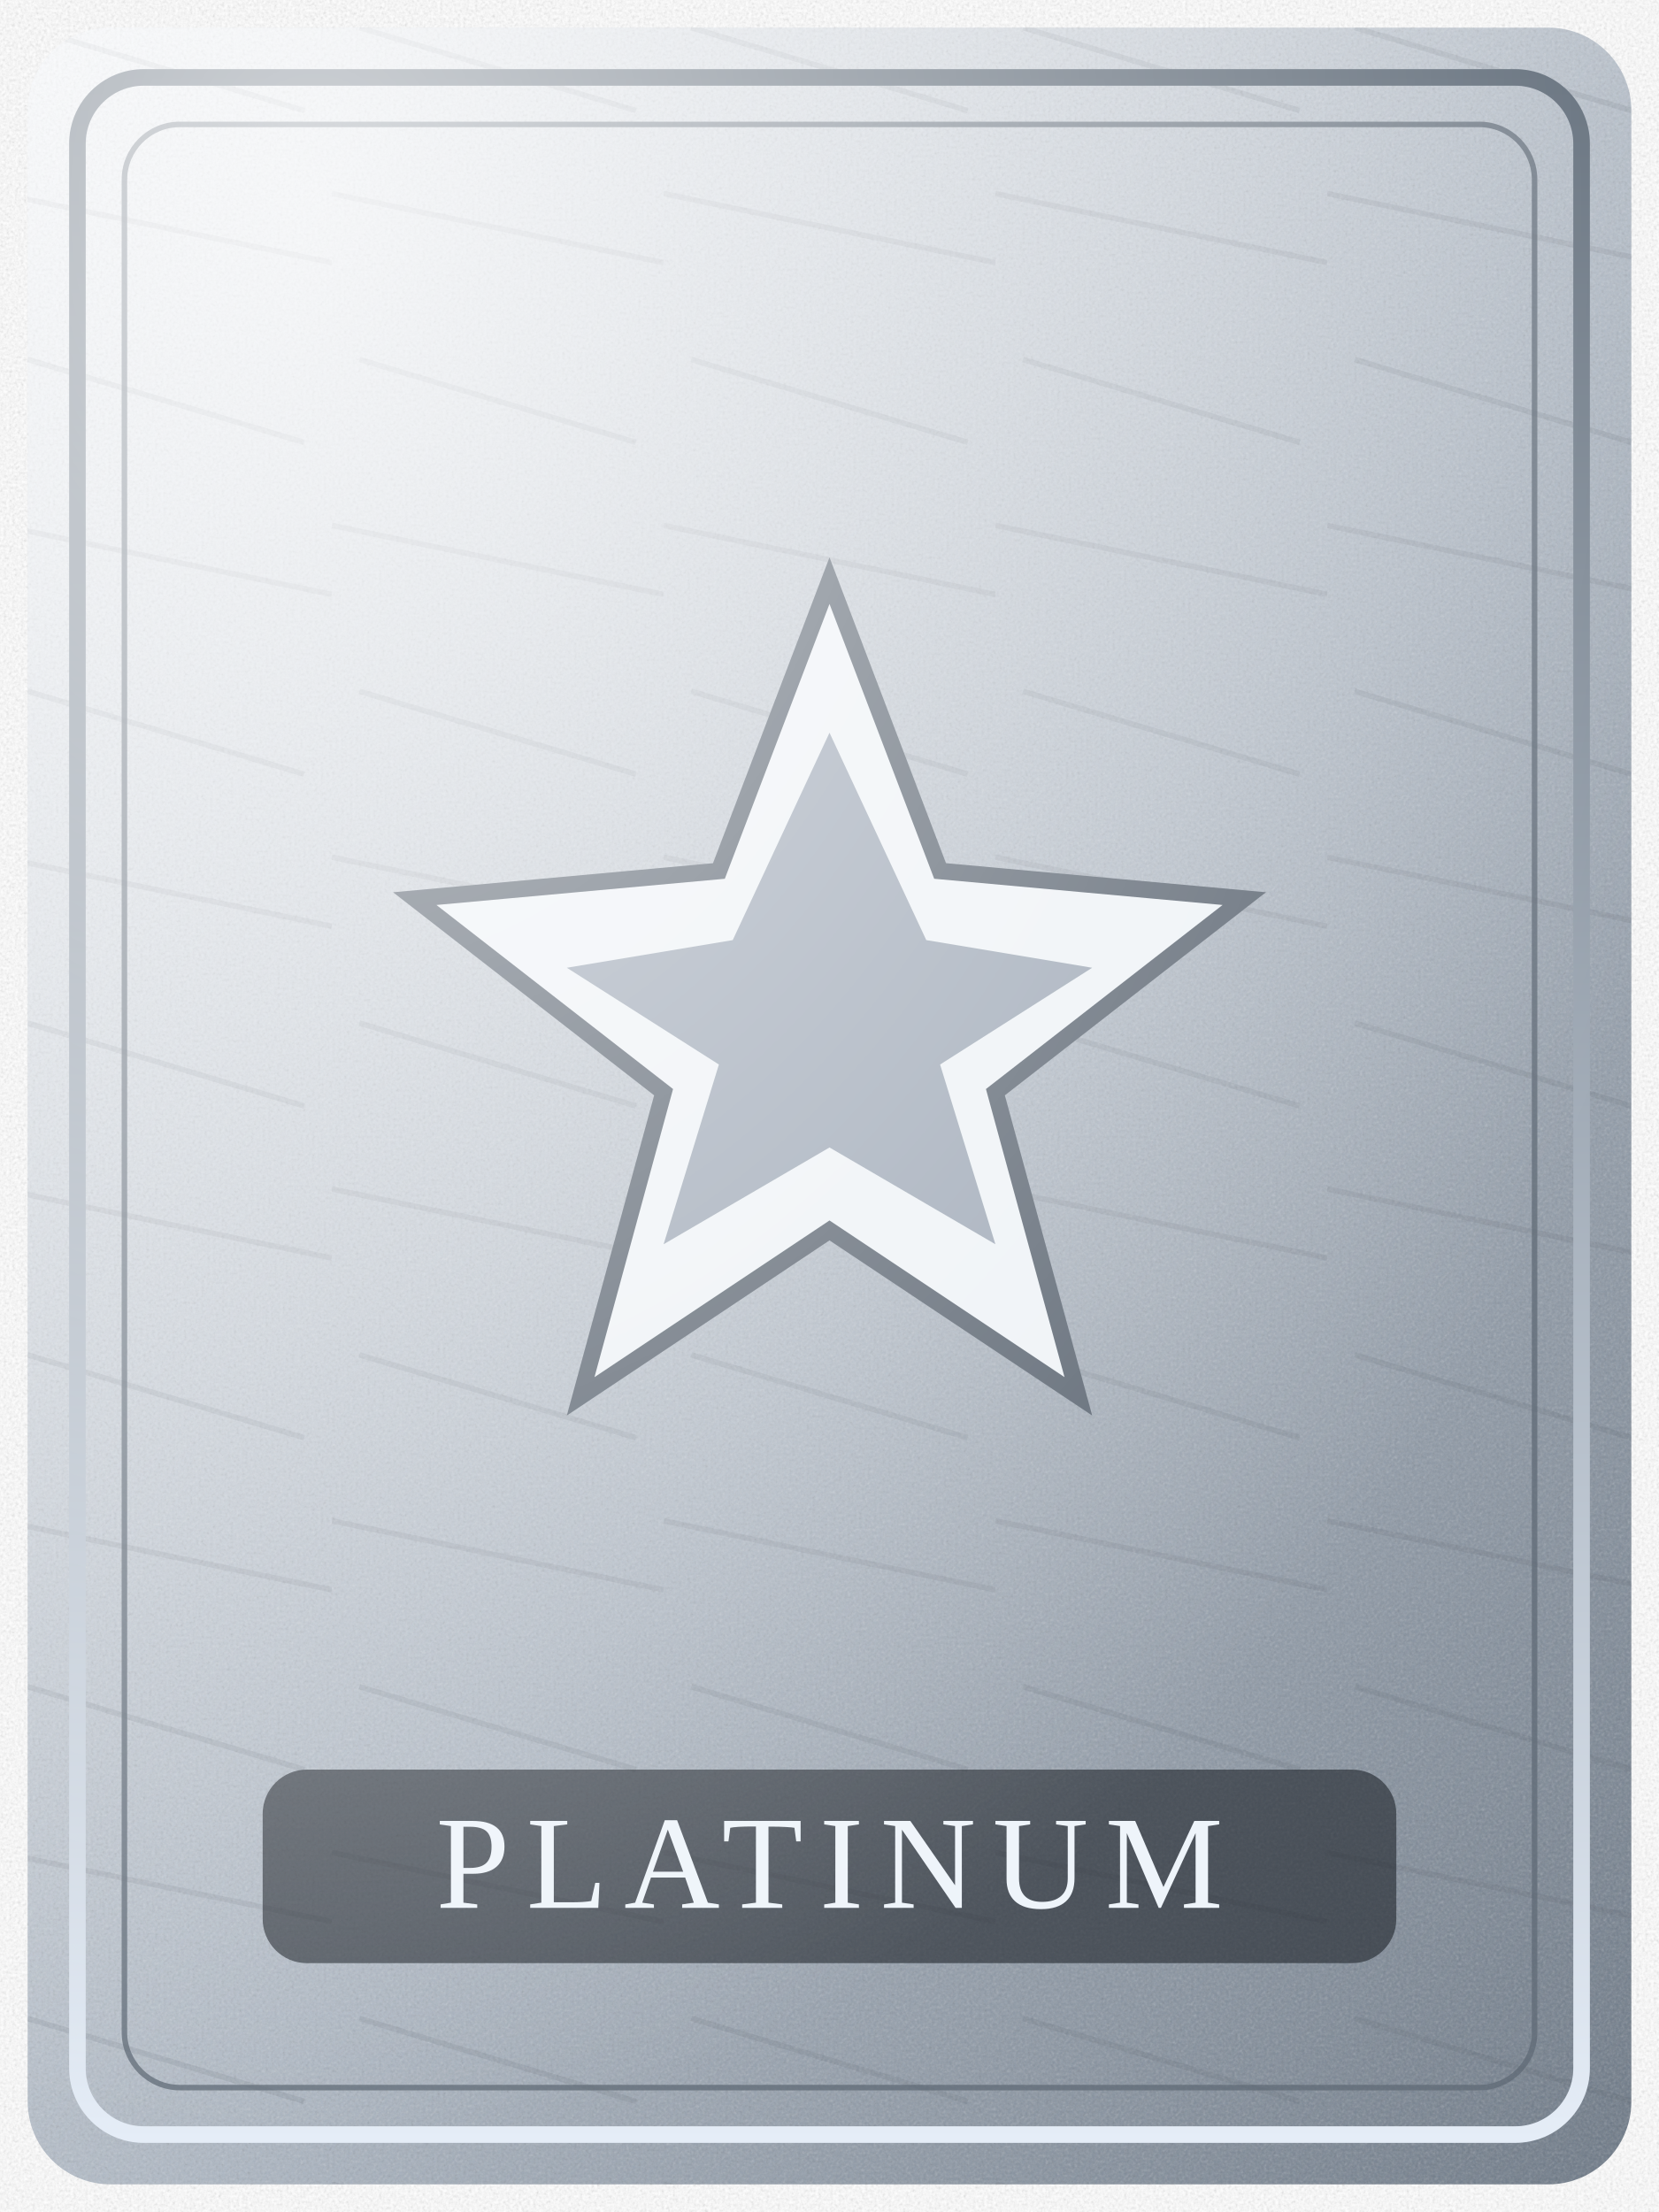
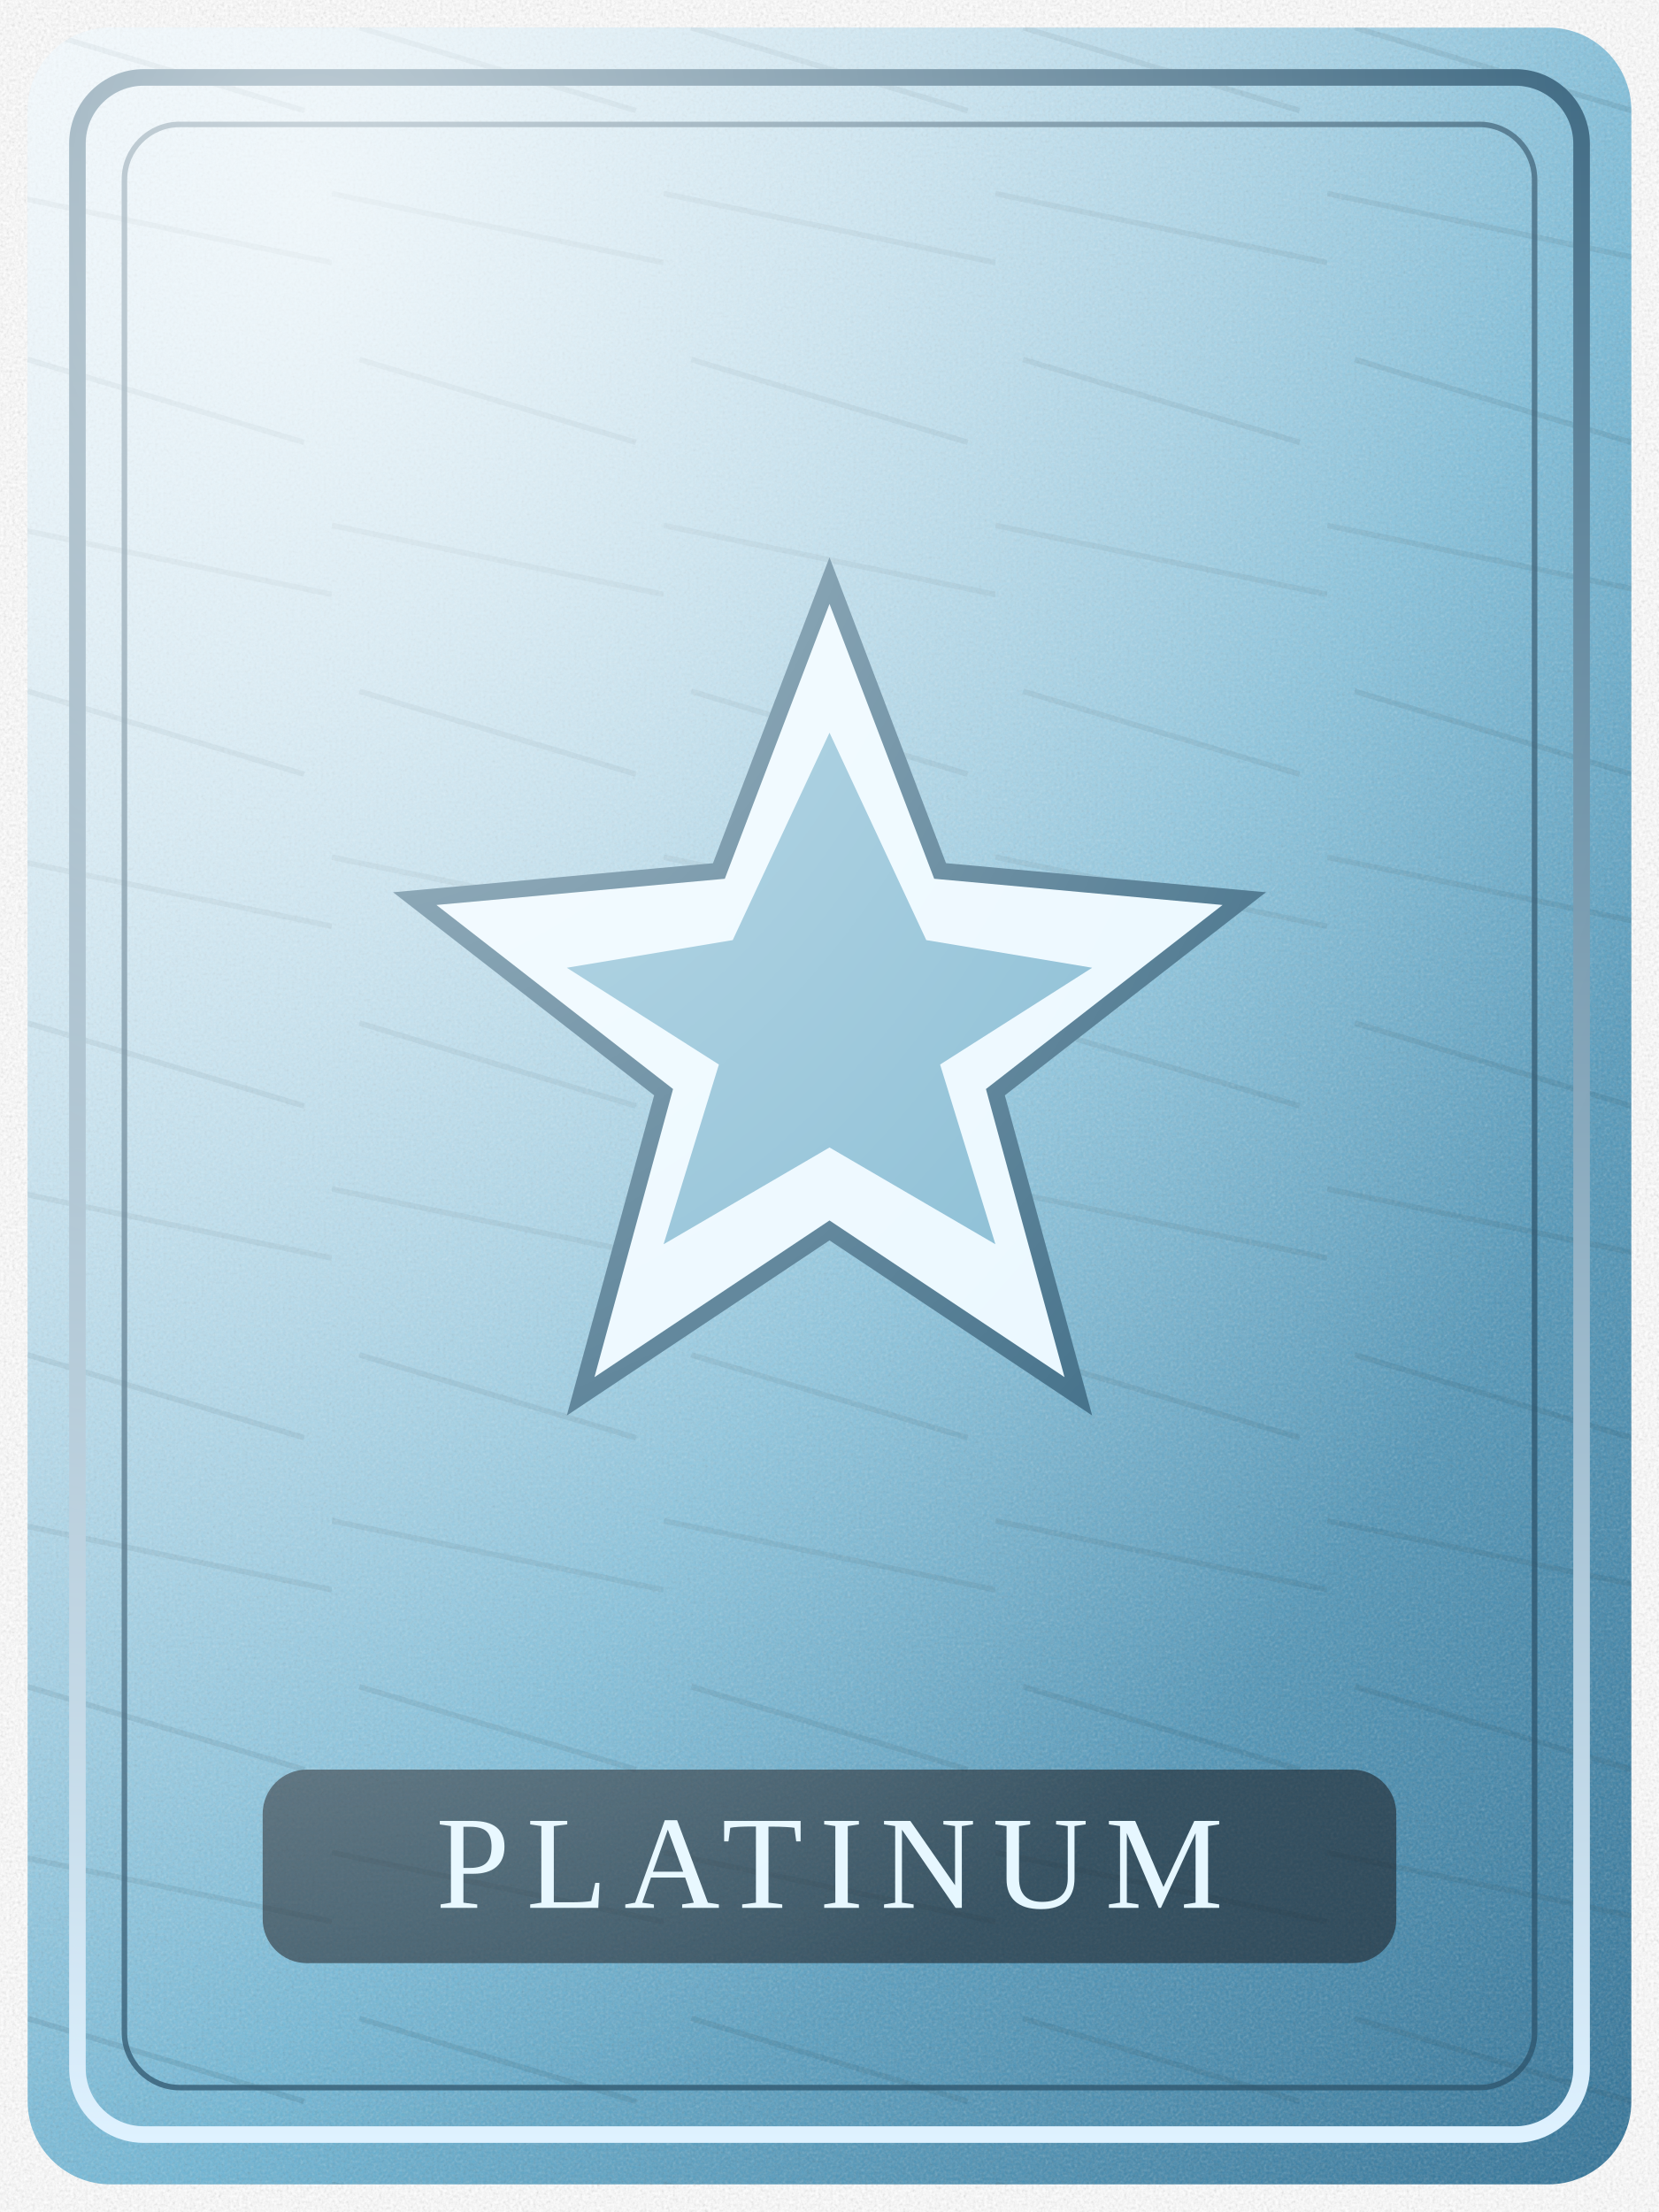
<svg xmlns="http://www.w3.org/2000/svg" width="600" height="800" viewBox="0 0 600 800">
  <defs>
    <linearGradient id="bg" x1="0" y1="0" x2="1" y2="1">
-       <stop offset="0" stop-color="#f4f7fb" />
-       <stop offset="0.55" stop-color="#aeb8c4" />
-       <stop offset="1" stop-color="#6a7684" />
+       <stop offset="0" stop-color="#e7f6ff" />
+       <stop offset="0.55" stop-color="#6db6d6" />
+       <stop offset="1" stop-color="#2b6f95" />
    </linearGradient>
    <filter id="grit" x="-20%" y="-20%" width="140%" height="140%">
      <feTurbulence type="fractalNoise" baseFrequency="0.95" numOctaves="2" seed="11" />
      <feColorMatrix type="saturate" values="0" />
      <feComponentTransfer>
        <feFuncA type="table" tableValues="0 0.55" />
      </feComponentTransfer>
    </filter>
    <pattern id="scrape" width="120" height="120" patternUnits="userSpaceOnUse">
-       <path d="M10 10 L110 40" stroke="#4d555f" stroke-width="2" opacity="0.25" />
-       <path d="M0 70 L120 95" stroke="#3f4650" stroke-width="2" opacity="0.2" />
+       <path d="M10 10 L110 40" stroke="#2a4a5f" stroke-width="2" opacity="0.28" />
+       <path d="M0 70 L120 95" stroke="#1f3a4b" stroke-width="2" opacity="0.22" />
    </pattern>
    <linearGradient id="frame" x1="0" y1="0" x2="0" y2="1">
-       <stop offset="0" stop-color="#5e6a77" />
-       <stop offset="1" stop-color="#e5edf7" />
+       <stop offset="0" stop-color="#2f5d78" />
+       <stop offset="1" stop-color="#dff2ff" />
    </linearGradient>
    <radialGradient id="shine" cx="0.18" cy="0.08" r="0.9">
      <stop offset="0" stop-color="#ffffff" stop-opacity="0.7" />
      <stop offset="1" stop-color="#ffffff" stop-opacity="0" />
    </radialGradient>
  </defs>
  <rect x="10" y="10" width="580" height="780" rx="30" fill="url(#bg)" />
  <rect x="10" y="10" width="580" height="780" rx="30" filter="url(#grit)" opacity="0.6" />
  <rect x="10" y="10" width="580" height="780" rx="30" fill="url(#scrape)" opacity="0.5" />
  <rect x="28" y="28" width="544" height="744" rx="24" fill="none" stroke="url(#frame)" stroke-width="6" />
-   <rect x="45" y="45" width="510" height="710" rx="20" fill="none" stroke="#5f6975" stroke-width="2" opacity="0.75" />
+   <rect x="45" y="45" width="510" height="710" rx="20" fill="none" stroke="#2c536b" stroke-width="2" opacity="0.75" />
  <g transform="translate(300 360)">
-     <polygon points="0,-150 40,-45 150,-35 60,35 90,145 0,85 -90,145 -60,35 -150,-35 -40,-45" fill="#eef2f6" stroke="#5c6672" stroke-width="6" />
-     <polygon points="0,-95 35,-20 95,-10 40,25 60,90 0,55 -60,90 -40,25 -95,-10 -35,-20" fill="#9aa5b2" opacity="0.95" />
+     <polygon points="0,-150 40,-45 150,-35 60,35 90,145 0,85 -90,145 -60,35 -150,-35 -40,-45" fill="#e8f7ff" stroke="#2d5f7b" stroke-width="6" />
+     <polygon points="0,-95 35,-20 95,-10 40,25 60,90 0,55 -60,90 -40,25 -95,-10 -35,-20" fill="#6faecb" opacity="0.95" />
  </g>
  <rect x="95" y="640" width="410" height="70" rx="16" fill="#1e2329" opacity="0.6" />
-   <text x="300" y="690" text-anchor="middle" font-family="'Times New Roman', serif" font-size="48" fill="#eef4fa" letter-spacing="6">PLATINUM</text>
+   <text x="300" y="690" text-anchor="middle" font-family="'Times New Roman', serif" font-size="48" fill="#e6f7ff" letter-spacing="6">PLATINUM</text>
  <rect x="10" y="10" width="580" height="780" rx="30" fill="url(#shine)" />
</svg>
